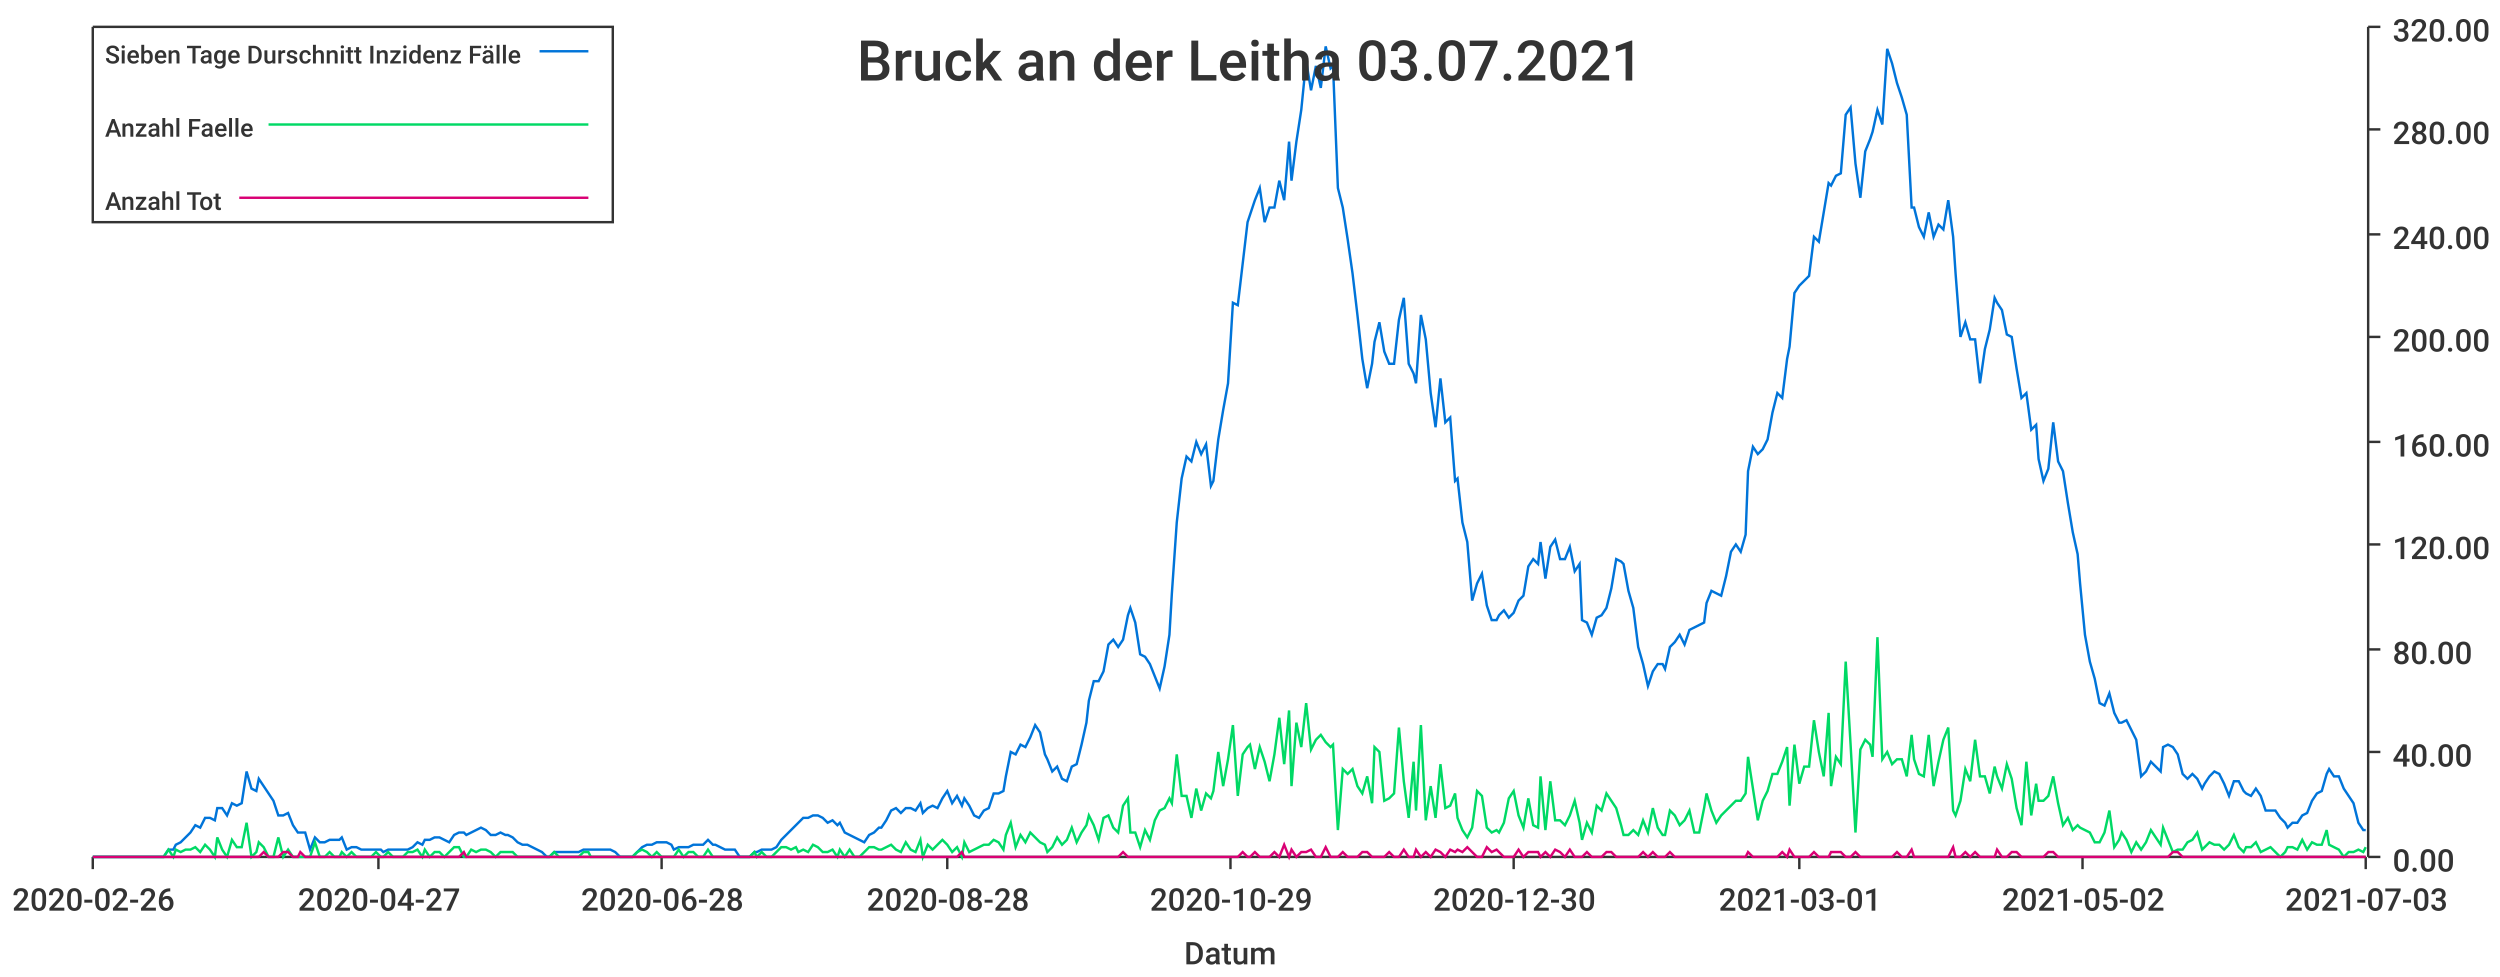
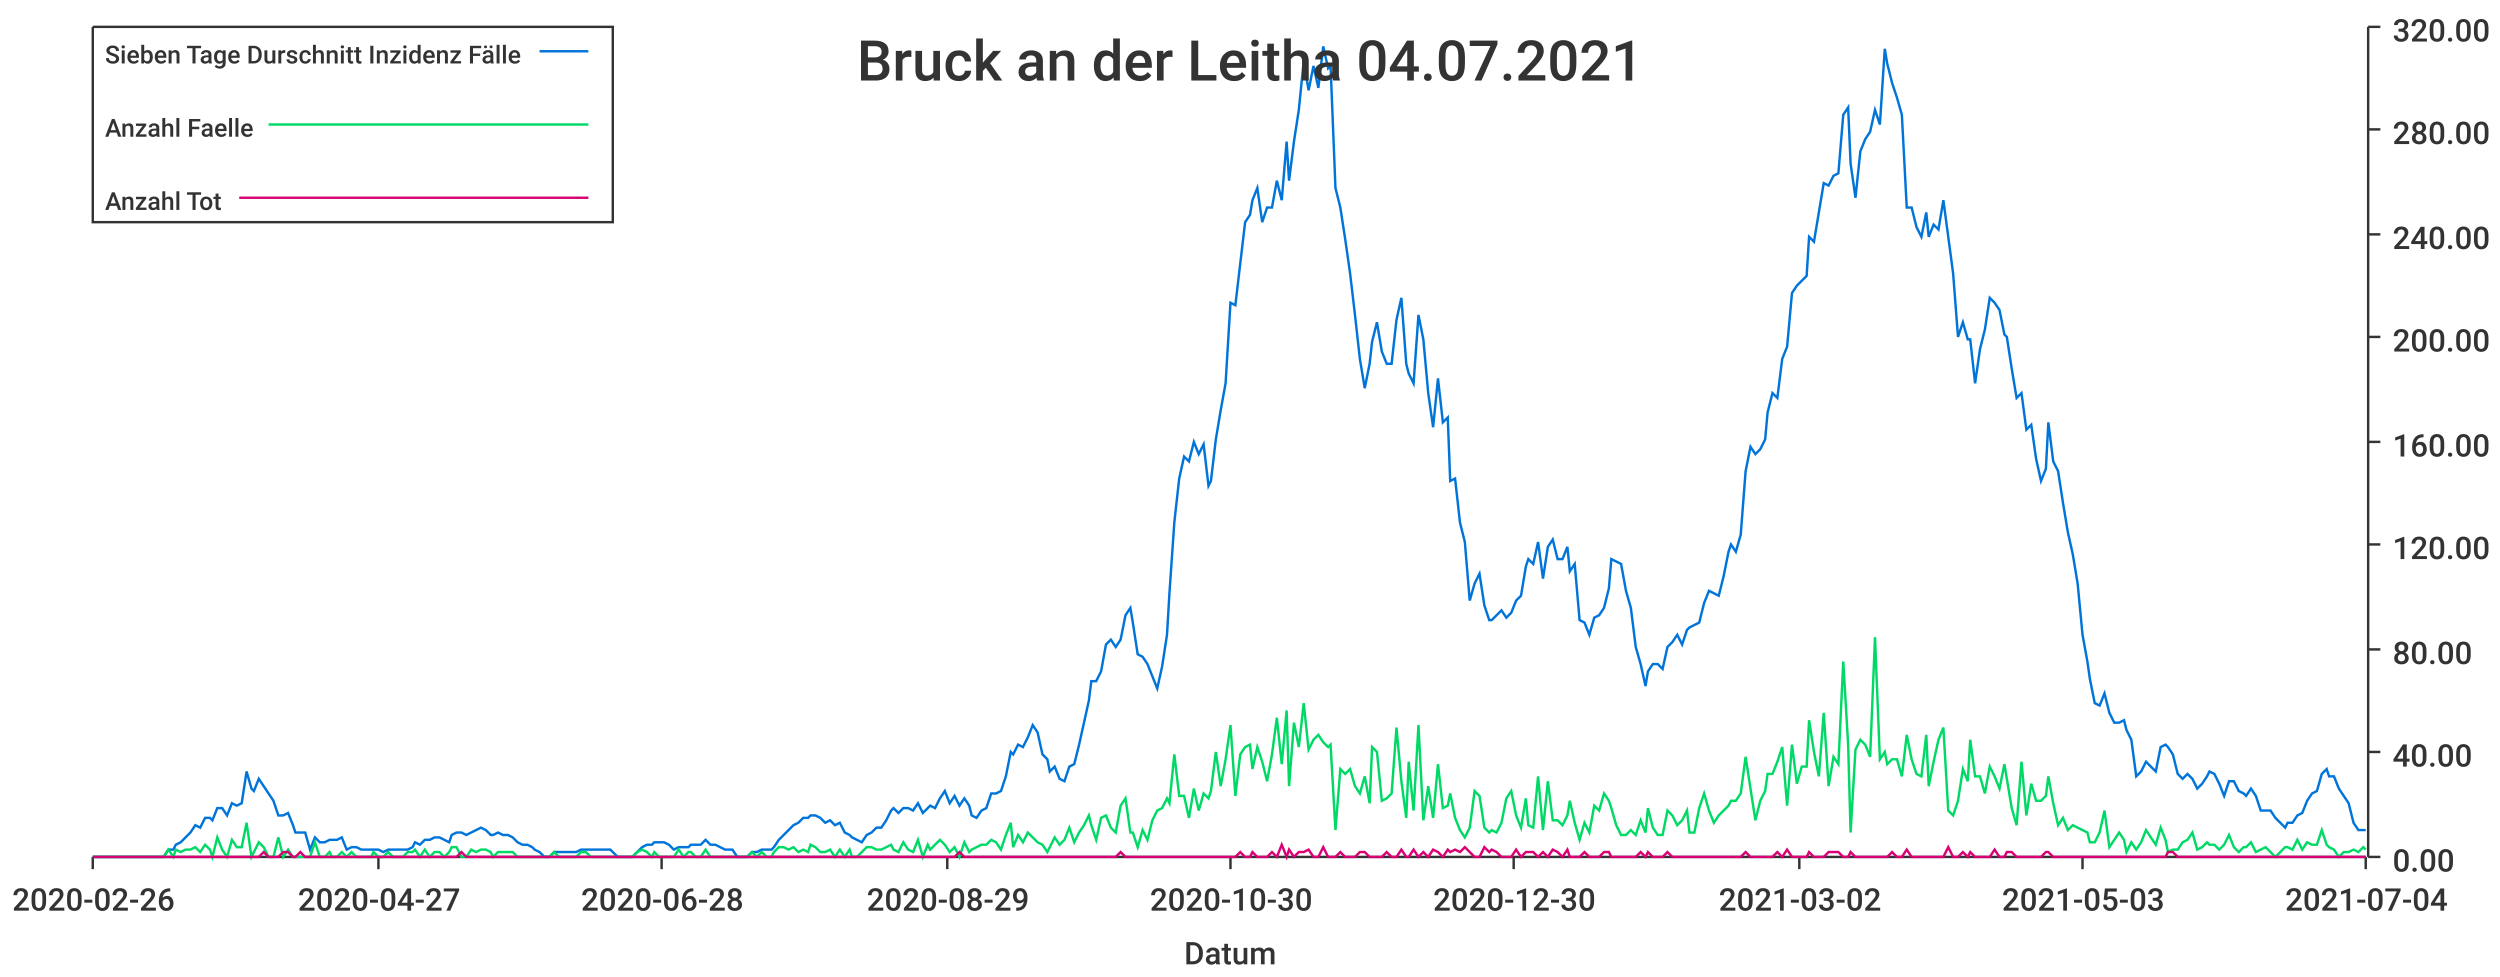
<svg xmlns="http://www.w3.org/2000/svg" width="1024" height="400">\n<path d="M 0 0 L 1024 0 L 1024 400 L 0 400 L 0 0" style="stroke-width:0;stroke:rgba(255,255,255,1.0);fill:rgba(255,255,255,1.0)" />
  <path d="M 38 11 L 969 11 L 969 351 L 38 351 L 38 11" style="stroke-width:0;stroke:rgba(255,255,255,1.0);fill:rgba(255,255,255,1.0)" />
  <path d="M 38 351 L 969 351" style="stroke-width:1;stroke:rgba(51,51,51,1.0);fill:none" />
  <path d="M 38 351 L 38 356" style="stroke-width:1;stroke:rgba(51,51,51,1.0);fill:none" />
  <text x="5" y="373" style="stroke-width:0;stroke:none;fill:rgba(51,51,51,1.0);font-size:12.8px;font-family:'Roboto Medium',sans-serif">2020-02-26</text>
  <path d="M 155 351 L 155 356" style="stroke-width:1;stroke:rgba(51,51,51,1.0);fill:none" />
  <text x="122" y="373" style="stroke-width:0;stroke:none;fill:rgba(51,51,51,1.0);font-size:12.8px;font-family:'Roboto Medium',sans-serif">2020-04-27</text>
  <path d="M 271 351 L 271 356" style="stroke-width:1;stroke:rgba(51,51,51,1.0);fill:none" />
  <text x="238" y="373" style="stroke-width:0;stroke:none;fill:rgba(51,51,51,1.0);font-size:12.8px;font-family:'Roboto Medium',sans-serif">2020-06-28</text>
  <path d="M 388 351 L 388 356" style="stroke-width:1;stroke:rgba(51,51,51,1.0);fill:none" />
-   <text x="355" y="373" style="stroke-width:0;stroke:none;fill:rgba(51,51,51,1.0);font-size:12.8px;font-family:'Roboto Medium',sans-serif">2020-08-28</text>
+   <text x="355" y="373" style="stroke-width:0;stroke:none;fill:rgba(51,51,51,1.0);font-size:12.8px;font-family:'Roboto Medium',sans-serif">2020-08-29</text>
  <path d="M 504 351 L 504 356" style="stroke-width:1;stroke:rgba(51,51,51,1.0);fill:none" />
-   <text x="471" y="373" style="stroke-width:0;stroke:none;fill:rgba(51,51,51,1.0);font-size:12.8px;font-family:'Roboto Medium',sans-serif">2020-10-29</text>
+   <text x="471" y="373" style="stroke-width:0;stroke:none;fill:rgba(51,51,51,1.0);font-size:12.8px;font-family:'Roboto Medium',sans-serif">2020-10-30</text>
  <path d="M 620 351 L 620 356" style="stroke-width:1;stroke:rgba(51,51,51,1.0);fill:none" />
  <text x="587" y="373" style="stroke-width:0;stroke:none;fill:rgba(51,51,51,1.0);font-size:12.8px;font-family:'Roboto Medium',sans-serif">2020-12-30</text>
  <path d="M 737 351 L 737 356" style="stroke-width:1;stroke:rgba(51,51,51,1.0);fill:none" />
-   <text x="704" y="373" style="stroke-width:0;stroke:none;fill:rgba(51,51,51,1.0);font-size:12.8px;font-family:'Roboto Medium',sans-serif">2021-03-01</text>
+   <text x="704" y="373" style="stroke-width:0;stroke:none;fill:rgba(51,51,51,1.0);font-size:12.8px;font-family:'Roboto Medium',sans-serif">2021-03-02</text>
  <path d="M 853 351 L 853 356" style="stroke-width:1;stroke:rgba(51,51,51,1.0);fill:none" />
-   <text x="820" y="373" style="stroke-width:0;stroke:none;fill:rgba(51,51,51,1.0);font-size:12.8px;font-family:'Roboto Medium',sans-serif">2021-05-02</text>
+   <text x="820" y="373" style="stroke-width:0;stroke:none;fill:rgba(51,51,51,1.0);font-size:12.8px;font-family:'Roboto Medium',sans-serif">2021-05-03</text>
  <path d="M 969 351 L 969 356" style="stroke-width:1;stroke:rgba(51,51,51,1.0);fill:none" />
-   <text x="936" y="373" style="stroke-width:0;stroke:none;fill:rgba(51,51,51,1.0);font-size:12.8px;font-family:'Roboto Medium',sans-serif">2021-07-03</text>
+   <text x="936" y="373" style="stroke-width:0;stroke:none;fill:rgba(51,51,51,1.0);font-size:12.8px;font-family:'Roboto Medium',sans-serif">2021-07-04</text>
  <text x="485" y="395" style="stroke-width:0;stroke:none;fill:rgba(51,51,51,1.0);font-size:12.8px;font-family:'Roboto Medium',sans-serif">Datum</text>
  <path d="M 970 351 L 970 11" style="stroke-width:1;stroke:rgba(51,51,51,1.0);fill:none" />
  <path d="M 970 351 L 975 351" style="stroke-width:1;stroke:rgba(51,51,51,1.0);fill:none" />
  <text x="980" y="357" style="stroke-width:0;stroke:none;fill:rgba(51,51,51,1.0);font-size:12.8px;font-family:'Roboto Medium',sans-serif">0.00</text>
  <path d="M 970 308 L 975 308" style="stroke-width:1;stroke:rgba(51,51,51,1.0);fill:none" />
  <text x="980" y="314" style="stroke-width:0;stroke:none;fill:rgba(51,51,51,1.0);font-size:12.8px;font-family:'Roboto Medium',sans-serif">40.00</text>
  <path d="M 970 266 L 975 266" style="stroke-width:1;stroke:rgba(51,51,51,1.0);fill:none" />
  <text x="980" y="272" style="stroke-width:0;stroke:none;fill:rgba(51,51,51,1.0);font-size:12.8px;font-family:'Roboto Medium',sans-serif">80.00</text>
  <path d="M 970 223 L 975 223" style="stroke-width:1;stroke:rgba(51,51,51,1.0);fill:none" />
  <text x="980" y="229" style="stroke-width:0;stroke:none;fill:rgba(51,51,51,1.0);font-size:12.8px;font-family:'Roboto Medium',sans-serif">120.00</text>
  <path d="M 970 181 L 975 181" style="stroke-width:1;stroke:rgba(51,51,51,1.0);fill:none" />
  <text x="980" y="187" style="stroke-width:0;stroke:none;fill:rgba(51,51,51,1.0);font-size:12.8px;font-family:'Roboto Medium',sans-serif">160.00</text>
  <path d="M 970 138 L 975 138" style="stroke-width:1;stroke:rgba(51,51,51,1.0);fill:none" />
  <text x="980" y="144" style="stroke-width:0;stroke:none;fill:rgba(51,51,51,1.0);font-size:12.8px;font-family:'Roboto Medium',sans-serif">200.00</text>
  <path d="M 970 96 L 975 96" style="stroke-width:1;stroke:rgba(51,51,51,1.0);fill:none" />
  <text x="980" y="102" style="stroke-width:0;stroke:none;fill:rgba(51,51,51,1.0);font-size:12.8px;font-family:'Roboto Medium',sans-serif">240.00</text>
  <path d="M 970 53 L 975 53" style="stroke-width:1;stroke:rgba(51,51,51,1.0);fill:none" />
  <text x="980" y="59" style="stroke-width:0;stroke:none;fill:rgba(51,51,51,1.0);font-size:12.8px;font-family:'Roboto Medium',sans-serif">280.00</text>
  <path d="M 970 11 L 975 11" style="stroke-width:1;stroke:rgba(51,51,51,1.0);fill:none" />
  <text x="980" y="17" style="stroke-width:0;stroke:none;fill:rgba(51,51,51,1.0);font-size:12.8px;font-family:'Roboto Medium',sans-serif">320.00</text>
-   <path d="M 38 351 L 40 351 L 42 351 L 44 351 L 46 351 L 48 351 L 50 351 L 52 351 L 54 351 L 55 351 L 57 351 L 59 351 L 61 351 L 63 351 L 65 351 L 67 351 L 69 348 L 71 348 L 72 346 L 74 345 L 76 343 L 78 341 L 80 338 L 82 339 L 84 335 L 86 335 L 88 336 L 89 331 L 91 331 L 93 334 L 95 329 L 97 330 L 99 329 L 101 316 L 103 323 L 105 324 L 106 319 L 108 322 L 110 325 L 112 328 L 114 334 L 116 334 L 118 333 L 120 338 L 122 341 L 123 341 L 125 341 L 127 348 L 129 343 L 131 345 L 133 345 L 135 344 L 137 344 L 139 344 L 140 343 L 142 348 L 144 347 L 146 347 L 148 348 L 150 348 L 152 348 L 154 348 L 156 348 L 157 349 L 159 348 L 161 348 L 163 348 L 165 348 L 167 348 L 169 347 L 171 345 L 173 346 L 174 344 L 176 344 L 178 343 L 180 343 L 182 344 L 184 345 L 186 342 L 188 341 L 190 341 L 191 342 L 193 341 L 195 340 L 197 339 L 199 340 L 201 342 L 203 342 L 205 341 L 207 342 L 208 342 L 210 343 L 212 345 L 214 346 L 216 346 L 218 347 L 220 348 L 222 349 L 224 351 L 225 351 L 227 349 L 229 349 L 231 349 L 233 349 L 235 349 L 237 349 L 239 348 L 241 348 L 242 348 L 244 348 L 246 348 L 248 348 L 250 348 L 252 349 L 254 351 L 256 351 L 258 351 L 259 351 L 261 349 L 263 347 L 265 346 L 267 346 L 269 345 L 271 345 L 273 345 L 275 346 L 276 348 L 278 347 L 280 347 L 282 347 L 284 346 L 286 346 L 288 346 L 290 344 L 292 346 L 293 346 L 295 347 L 297 348 L 299 348 L 301 348 L 303 351 L 305 351 L 307 351 L 309 349 L 310 349 L 312 348 L 314 348 L 316 348 L 318 347 L 320 344 L 322 342 L 324 340 L 326 338 L 327 337 L 329 335 L 331 335 L 333 334 L 335 334 L 337 335 L 339 337 L 341 336 L 343 338 L 344 337 L 346 341 L 348 342 L 350 343 L 352 344 L 354 345 L 356 342 L 358 341 L 360 339 L 361 339 L 363 336 L 365 332 L 367 331 L 369 333 L 371 331 L 373 331 L 375 332 L 377 329 L 378 333 L 380 331 L 382 330 L 384 331 L 386 327 L 388 324 L 390 329 L 392 326 L 394 330 L 395 327 L 397 330 L 399 334 L 401 335 L 403 332 L 405 331 L 407 325 L 409 325 L 411 324 L 412 318 L 414 308 L 416 309 L 418 305 L 420 306 L 422 302 L 424 297 L 426 300 L 428 309 L 429 311 L 431 316 L 433 314 L 435 319 L 437 320 L 439 314 L 441 313 L 443 305 L 445 296 L 446 287 L 448 279 L 450 279 L 452 275 L 454 264 L 456 262 L 458 265 L 460 262 L 462 252 L 463 249 L 465 255 L 467 268 L 469 269 L 471 272 L 473 277 L 475 282 L 477 273 L 479 260 L 480 243 L 482 214 L 484 196 L 486 187 L 488 189 L 490 181 L 492 186 L 494 182 L 496 199 L 497 197 L 499 180 L 501 168 L 503 157 L 505 124 L 507 125 L 509 108 L 511 91 L 512 88 L 514 82 L 516 77 L 518 91 L 520 85 L 522 85 L 524 74 L 526 82 L 528 58 L 529 74 L 531 58 L 533 45 L 535 25 L 537 37 L 539 27 L 541 36 L 543 19 L 545 28 L 546 27 L 548 77 L 550 85 L 552 98 L 554 112 L 556 129 L 558 147 L 560 159 L 562 149 L 563 140 L 565 132 L 567 144 L 569 149 L 571 149 L 573 131 L 575 122 L 577 149 L 579 153 L 580 157 L 582 129 L 584 139 L 586 161 L 588 175 L 590 155 L 592 173 L 594 171 L 596 197 L 597 196 L 599 214 L 601 222 L 603 246 L 605 239 L 607 235 L 609 248 L 611 254 L 613 254 L 614 252 L 616 250 L 618 253 L 620 251 L 622 246 L 624 244 L 626 232 L 628 229 L 630 231 L 631 222 L 633 237 L 635 224 L 637 221 L 639 229 L 641 229 L 643 224 L 645 234 L 647 231 L 648 254 L 650 255 L 652 260 L 654 253 L 656 252 L 658 249 L 660 241 L 662 229 L 664 230 L 665 231 L 667 242 L 669 249 L 671 265 L 673 272 L 675 281 L 677 275 L 679 272 L 681 272 L 682 274 L 684 265 L 686 263 L 688 260 L 690 264 L 692 258 L 694 257 L 696 256 L 698 255 L 699 247 L 701 242 L 703 243 L 705 244 L 707 236 L 709 226 L 711 223 L 713 226 L 715 219 L 716 193 L 718 183 L 720 186 L 722 184 L 724 180 L 726 169 L 728 161 L 730 163 L 732 147 L 733 142 L 735 120 L 737 117 L 739 115 L 741 113 L 743 97 L 745 99 L 747 87 L 749 75 L 750 76 L 752 72 L 754 71 L 756 47 L 758 44 L 760 67 L 762 81 L 764 62 L 766 57 L 767 54 L 769 45 L 771 51 L 773 20 L 775 26 L 777 34 L 779 40 L 781 47 L 783 85 L 784 85 L 786 93 L 788 97 L 790 87 L 792 97 L 794 92 L 796 94 L 798 82 L 800 97 L 801 112 L 803 138 L 805 132 L 807 139 L 809 139 L 811 157 L 813 143 L 815 135 L 817 122 L 818 124 L 820 127 L 822 137 L 824 138 L 826 151 L 828 163 L 830 161 L 832 176 L 834 174 L 835 188 L 837 197 L 839 192 L 841 173 L 843 189 L 845 193 L 847 206 L 849 218 L 851 227 L 852 239 L 854 260 L 856 271 L 858 278 L 860 288 L 862 289 L 864 284 L 866 292 L 868 296 L 869 296 L 871 295 L 873 299 L 875 303 L 877 318 L 879 316 L 881 312 L 883 314 L 885 316 L 886 306 L 888 305 L 890 306 L 892 309 L 894 317 L 896 319 L 898 317 L 900 319 L 902 323 L 903 321 L 905 318 L 907 316 L 909 317 L 911 321 L 913 326 L 915 320 L 917 320 L 919 324 L 920 325 L 922 326 L 924 323 L 926 326 L 928 332 L 930 332 L 932 332 L 934 335 L 936 337 L 937 339 L 939 337 L 941 337 L 943 334 L 945 333 L 947 328 L 949 325 L 951 324 L 953 317 L 954 315 L 956 318 L 958 318 L 960 323 L 962 326 L 964 329 L 966 337 L 968 340 L 969 340" style="stroke-width:1;stroke:rgba(0,116,217,1.0);fill:none" />
-   <path d="M 38 351 L 40 351 L 42 351 L 44 351 L 46 351 L 48 351 L 50 351 L 52 351 L 54 351 L 55 351 L 57 351 L 59 351 L 61 351 L 63 351 L 65 351 L 67 351 L 69 348 L 71 351 L 72 348 L 74 349 L 76 348 L 78 348 L 80 347 L 82 349 L 84 346 L 86 348 L 88 351 L 89 343 L 91 348 L 93 351 L 95 344 L 97 347 L 99 347 L 101 337 L 103 351 L 105 349 L 106 345 L 108 347 L 110 351 L 112 351 L 114 343 L 116 351 L 118 348 L 120 351 L 122 351 L 123 351 L 125 351 L 127 351 L 129 345 L 131 351 L 133 351 L 135 349 L 137 351 L 139 351 L 140 349 L 142 351 L 144 349 L 146 351 L 148 351 L 150 351 L 152 351 L 154 349 L 156 351 L 157 351 L 159 349 L 161 351 L 163 351 L 165 351 L 167 349 L 169 349 L 171 348 L 173 351 L 174 348 L 176 351 L 178 349 L 180 349 L 182 351 L 184 349 L 186 347 L 188 347 L 190 351 L 191 351 L 193 348 L 195 349 L 197 348 L 199 348 L 201 349 L 203 351 L 205 349 L 207 349 L 208 349 L 210 349 L 212 351 L 214 351 L 216 351 L 218 351 L 220 351 L 222 351 L 224 351 L 225 351 L 227 349 L 229 351 L 231 351 L 233 351 L 235 351 L 237 351 L 239 349 L 241 349 L 242 351 L 244 351 L 246 351 L 248 351 L 250 351 L 252 351 L 254 351 L 256 351 L 258 351 L 259 351 L 261 349 L 263 348 L 265 349 L 267 351 L 269 349 L 271 351 L 273 351 L 275 351 L 276 351 L 278 348 L 280 351 L 282 349 L 284 349 L 286 351 L 288 351 L 290 348 L 292 351 L 293 351 L 295 351 L 297 351 L 299 351 L 301 351 L 303 351 L 305 351 L 307 351 L 309 349 L 310 351 L 312 349 L 314 351 L 316 351 L 318 349 L 320 347 L 322 347 L 324 348 L 326 347 L 327 349 L 329 348 L 331 349 L 333 346 L 335 347 L 337 349 L 339 349 L 341 348 L 343 351 L 344 348 L 346 351 L 348 348 L 350 351 L 352 351 L 354 349 L 356 347 L 358 347 L 360 348 L 361 348 L 363 347 L 365 346 L 367 348 L 369 349 L 371 345 L 373 348 L 375 349 L 377 344 L 378 351 L 380 346 L 382 348 L 384 346 L 386 344 L 388 346 L 390 349 L 392 347 L 394 351 L 395 345 L 397 349 L 399 348 L 401 347 L 403 346 L 405 346 L 407 344 L 409 345 L 411 348 L 412 342 L 414 337 L 416 347 L 418 342 L 420 345 L 422 341 L 424 343 L 426 345 L 428 346 L 429 349 L 431 347 L 433 343 L 435 346 L 437 344 L 439 339 L 441 345 L 443 341 L 445 338 L 446 334 L 448 338 L 450 344 L 452 335 L 454 334 L 456 339 L 458 341 L 460 330 L 462 327 L 463 341 L 465 341 L 467 347 L 469 340 L 471 344 L 473 336 L 475 332 L 477 331 L 479 327 L 480 329 L 482 309 L 484 326 L 486 326 L 488 335 L 490 323 L 492 332 L 494 325 L 496 327 L 497 324 L 499 308 L 501 322 L 503 311 L 505 297 L 507 326 L 509 309 L 511 306 L 512 305 L 514 315 L 516 306 L 518 312 L 520 320 L 522 309 L 524 294 L 526 313 L 528 291 L 529 322 L 531 296 L 533 306 L 535 288 L 537 307 L 539 303 L 541 301 L 543 304 L 545 306 L 546 305 L 548 340 L 550 315 L 552 317 L 554 315 L 556 322 L 558 325 L 560 318 L 562 329 L 563 306 L 565 308 L 567 328 L 569 327 L 571 325 L 573 298 L 575 320 L 577 335 L 579 312 L 580 332 L 582 297 L 584 336 L 586 322 L 588 335 L 590 313 L 592 331 L 594 330 L 596 325 L 597 335 L 599 340 L 601 343 L 603 339 L 605 324 L 607 326 L 609 339 L 611 341 L 613 340 L 614 341 L 616 337 L 618 327 L 620 324 L 622 334 L 624 339 L 626 327 L 628 338 L 630 339 L 631 318 L 633 340 L 635 320 L 637 336 L 639 336 L 641 338 L 643 334 L 645 328 L 647 337 L 648 344 L 650 337 L 652 341 L 654 330 L 656 332 L 658 325 L 660 328 L 662 331 L 664 338 L 665 342 L 667 342 L 669 340 L 671 342 L 673 336 L 675 341 L 677 331 L 679 339 L 681 342 L 682 342 L 684 332 L 686 334 L 688 338 L 690 336 L 692 332 L 694 341 L 696 341 L 698 331 L 699 325 L 701 332 L 703 337 L 705 334 L 707 332 L 709 330 L 711 328 L 713 328 L 715 325 L 716 310 L 718 323 L 720 336 L 722 328 L 724 324 L 726 317 L 728 317 L 730 312 L 732 306 L 733 330 L 735 305 L 737 321 L 739 314 L 741 314 L 743 295 L 745 308 L 747 318 L 749 292 L 750 322 L 752 310 L 754 313 L 756 271 L 758 305 L 760 341 L 762 307 L 764 303 L 766 305 L 767 310 L 769 261 L 771 311 L 773 308 L 775 313 L 777 311 L 779 311 L 781 318 L 783 301 L 784 311 L 786 317 L 788 318 L 790 301 L 792 322 L 794 312 L 796 303 L 798 298 L 800 332 L 801 334 L 803 328 L 805 315 L 807 320 L 809 303 L 811 318 L 813 318 L 815 325 L 817 314 L 818 318 L 820 323 L 822 313 L 824 319 L 826 331 L 828 338 L 830 312 L 832 334 L 834 321 L 835 328 L 837 328 L 839 326 L 841 318 L 843 329 L 845 338 L 847 335 L 849 340 L 851 338 L 852 339 L 854 340 L 856 341 L 858 345 L 860 345 L 862 341 L 864 332 L 866 347 L 868 344 L 869 341 L 871 344 L 873 349 L 875 345 L 877 348 L 879 345 L 881 340 L 883 343 L 885 346 L 886 339 L 888 344 L 890 349 L 892 348 L 894 348 L 896 345 L 898 344 L 900 341 L 902 348 L 903 347 L 905 345 L 907 346 L 909 346 L 911 348 L 913 346 L 915 342 L 917 347 L 919 349 L 920 347 L 922 347 L 924 345 L 926 349 L 928 348 L 930 347 L 932 349 L 934 351 L 936 349 L 937 347 L 939 347 L 941 348 L 943 344 L 945 348 L 947 345 L 949 346 L 951 346 L 953 340 L 954 346 L 956 347 L 958 348 L 960 351 L 962 349 L 964 349 L 966 348 L 968 349 L 969 347" style="stroke-width:1;stroke:rgba(0,217,101,1.0);fill:none" />
-   <path d="M 38 351 L 40 351 L 42 351 L 44 351 L 46 351 L 48 351 L 50 351 L 52 351 L 54 351 L 55 351 L 57 351 L 59 351 L 61 351 L 63 351 L 65 351 L 67 351 L 69 351 L 71 351 L 72 351 L 74 351 L 76 351 L 78 351 L 80 351 L 82 351 L 84 351 L 86 351 L 88 351 L 89 351 L 91 351 L 93 351 L 95 351 L 97 351 L 99 351 L 101 351 L 103 351 L 105 351 L 106 351 L 108 349 L 110 351 L 112 351 L 114 351 L 116 349 L 118 349 L 120 351 L 122 351 L 123 349 L 125 351 L 127 351 L 129 351 L 131 351 L 133 351 L 135 351 L 137 351 L 139 351 L 140 351 L 142 351 L 144 351 L 146 351 L 148 351 L 150 351 L 152 351 L 154 351 L 156 351 L 157 351 L 159 351 L 161 351 L 163 351 L 165 351 L 167 351 L 169 351 L 171 351 L 173 351 L 174 351 L 176 351 L 178 351 L 180 351 L 182 351 L 184 351 L 186 351 L 188 351 L 190 349 L 191 351 L 193 351 L 195 351 L 197 351 L 199 351 L 201 351 L 203 351 L 205 351 L 207 351 L 208 351 L 210 351 L 212 351 L 214 351 L 216 351 L 218 351 L 220 351 L 222 351 L 224 351 L 225 351 L 227 351 L 229 351 L 231 351 L 233 351 L 235 351 L 237 351 L 239 351 L 241 351 L 242 351 L 244 351 L 246 351 L 248 351 L 250 351 L 252 351 L 254 351 L 256 351 L 258 351 L 259 351 L 261 351 L 263 351 L 265 351 L 267 351 L 269 351 L 271 351 L 273 351 L 275 351 L 276 351 L 278 351 L 280 351 L 282 351 L 284 351 L 286 351 L 288 351 L 290 351 L 292 351 L 293 351 L 295 351 L 297 351 L 299 351 L 301 351 L 303 351 L 305 351 L 307 351 L 309 351 L 310 351 L 312 351 L 314 351 L 316 351 L 318 351 L 320 351 L 322 351 L 324 351 L 326 351 L 327 351 L 329 351 L 331 351 L 333 351 L 335 351 L 337 351 L 339 351 L 341 351 L 343 351 L 344 351 L 346 351 L 348 351 L 350 351 L 352 351 L 354 351 L 356 351 L 358 351 L 360 351 L 361 351 L 363 351 L 365 351 L 367 351 L 369 351 L 371 351 L 373 351 L 375 351 L 377 351 L 378 351 L 380 351 L 382 351 L 384 351 L 386 351 L 388 351 L 390 351 L 392 351 L 394 349 L 395 351 L 397 351 L 399 351 L 401 351 L 403 351 L 405 351 L 407 351 L 409 351 L 411 351 L 412 351 L 414 351 L 416 351 L 418 351 L 420 351 L 422 351 L 424 351 L 426 351 L 428 351 L 429 351 L 431 351 L 433 351 L 435 351 L 437 351 L 439 351 L 441 351 L 443 351 L 445 351 L 446 351 L 448 351 L 450 351 L 452 351 L 454 351 L 456 351 L 458 351 L 460 349 L 462 351 L 463 351 L 465 351 L 467 351 L 469 351 L 471 351 L 473 351 L 475 351 L 477 351 L 479 351 L 480 351 L 482 351 L 484 351 L 486 351 L 488 351 L 490 351 L 492 351 L 494 351 L 496 351 L 497 351 L 499 351 L 501 351 L 503 351 L 505 351 L 507 351 L 509 349 L 511 351 L 512 351 L 514 349 L 516 351 L 518 351 L 520 351 L 522 349 L 524 351 L 526 346 L 528 351 L 529 348 L 531 351 L 533 349 L 535 349 L 537 348 L 539 351 L 541 351 L 543 347 L 545 351 L 546 351 L 548 351 L 550 349 L 552 351 L 554 351 L 556 351 L 558 349 L 560 349 L 562 351 L 563 351 L 565 351 L 567 351 L 569 349 L 571 351 L 573 351 L 575 348 L 577 351 L 579 351 L 580 348 L 582 351 L 584 349 L 586 351 L 588 348 L 590 349 L 592 351 L 594 348 L 596 349 L 597 348 L 599 349 L 601 347 L 603 349 L 605 351 L 607 351 L 609 347 L 611 349 L 613 348 L 614 349 L 616 351 L 618 351 L 620 351 L 622 348 L 624 351 L 626 349 L 628 349 L 630 349 L 631 351 L 633 349 L 635 351 L 637 348 L 639 349 L 641 351 L 643 348 L 645 351 L 647 351 L 648 351 L 650 349 L 652 351 L 654 351 L 656 351 L 658 349 L 660 349 L 662 351 L 664 351 L 665 351 L 667 351 L 669 351 L 671 351 L 673 349 L 675 351 L 677 349 L 679 351 L 681 351 L 682 351 L 684 349 L 686 351 L 688 351 L 690 351 L 692 351 L 694 351 L 696 351 L 698 351 L 699 351 L 701 351 L 703 351 L 705 351 L 707 351 L 709 351 L 711 351 L 713 351 L 715 351 L 716 349 L 718 351 L 720 351 L 722 351 L 724 351 L 726 351 L 728 351 L 730 349 L 732 351 L 733 348 L 735 351 L 737 351 L 739 351 L 741 351 L 743 349 L 745 351 L 747 351 L 749 351 L 750 349 L 752 349 L 754 349 L 756 351 L 758 351 L 760 349 L 762 351 L 764 351 L 766 351 L 767 351 L 769 351 L 771 351 L 773 351 L 775 351 L 777 349 L 779 351 L 781 351 L 783 348 L 784 351 L 786 351 L 788 351 L 790 351 L 792 351 L 794 351 L 796 351 L 798 351 L 800 347 L 801 351 L 803 351 L 805 349 L 807 351 L 809 349 L 811 351 L 813 351 L 815 351 L 817 351 L 818 348 L 820 351 L 822 351 L 824 349 L 826 349 L 828 351 L 830 351 L 832 351 L 834 351 L 835 351 L 837 351 L 839 349 L 841 349 L 843 351 L 845 351 L 847 351 L 849 351 L 851 351 L 852 351 L 854 351 L 856 351 L 858 351 L 860 351 L 862 351 L 864 351 L 866 351 L 868 351 L 869 351 L 871 351 L 873 351 L 875 351 L 877 351 L 879 351 L 881 351 L 883 351 L 885 351 L 886 351 L 888 351 L 890 349 L 892 349 L 894 351 L 896 351 L 898 351 L 900 351 L 902 351 L 903 351 L 905 351 L 907 351 L 909 351 L 911 351 L 913 351 L 915 351 L 917 351 L 919 351 L 920 351 L 922 351 L 924 351 L 926 351 L 928 351 L 930 351 L 932 351 L 934 351 L 936 351 L 937 351 L 939 351 L 941 351 L 943 351 L 945 351 L 947 351 L 949 351 L 951 351 L 953 351 L 954 351 L 956 351 L 958 351 L 960 351 L 962 351 L 964 351 L 966 351 L 968 351 L 969 351" style="stroke-width:1;stroke:rgba(217,0,116,1.0);fill:none" />
-   <text x="351" y="33" style="stroke-width:0;stroke:none;fill:rgba(51,51,51,1.0);font-size:23.0px;font-family:'Roboto Medium',sans-serif">Bruck an der Leitha 03.07.2021</text>
+   <path d="M 38 351 L 40 351 L 42 351 L 44 351 L 46 351 L 48 351 L 50 351 L 52 351 L 54 351 L 55 351 L 57 351 L 59 351 L 61 351 L 63 351 L 65 351 L 67 351 L 69 348 L 71 348 L 72 346 L 74 345 L 76 343 L 78 341 L 80 338 L 82 339 L 84 335 L 86 335 L 87 336 L 89 331 L 91 331 L 93 334 L 95 329 L 97 330 L 99 329 L 101 316 L 103 323 L 104 324 L 106 319 L 108 322 L 110 325 L 112 328 L 114 334 L 116 334 L 118 333 L 120 338 L 121 341 L 123 341 L 125 341 L 127 348 L 129 343 L 131 345 L 133 345 L 135 344 L 136 344 L 138 344 L 140 343 L 142 348 L 144 347 L 146 347 L 148 348 L 150 348 L 152 348 L 153 348 L 155 348 L 157 349 L 159 348 L 161 348 L 163 348 L 165 348 L 167 348 L 169 347 L 170 345 L 172 346 L 174 344 L 176 344 L 178 343 L 180 343 L 182 344 L 184 345 L 185 342 L 187 341 L 189 341 L 191 342 L 193 341 L 195 340 L 197 339 L 199 340 L 201 342 L 202 342 L 204 341 L 206 342 L 208 342 L 210 343 L 212 345 L 214 346 L 216 346 L 218 347 L 219 348 L 221 349 L 223 351 L 225 351 L 227 349 L 229 349 L 231 349 L 233 349 L 234 349 L 236 349 L 238 348 L 240 348 L 242 348 L 244 348 L 246 348 L 248 348 L 250 348 L 251 349 L 253 351 L 255 351 L 257 351 L 259 351 L 261 349 L 263 347 L 265 346 L 267 346 L 268 345 L 270 345 L 272 345 L 274 346 L 276 348 L 278 347 L 280 347 L 282 347 L 283 346 L 285 346 L 287 346 L 289 344 L 291 346 L 293 346 L 295 347 L 297 348 L 299 348 L 300 348 L 302 351 L 304 351 L 306 351 L 308 349 L 310 349 L 312 348 L 314 348 L 316 348 L 317 347 L 319 344 L 321 342 L 323 340 L 325 338 L 327 337 L 329 335 L 331 335 L 332 334 L 334 334 L 336 335 L 338 337 L 340 336 L 342 338 L 344 337 L 346 341 L 348 342 L 349 343 L 351 344 L 353 345 L 355 342 L 357 341 L 359 339 L 361 339 L 363 336 L 365 332 L 366 331 L 368 333 L 370 331 L 372 331 L 374 332 L 376 329 L 378 333 L 380 331 L 381 330 L 383 331 L 385 327 L 387 324 L 389 329 L 391 326 L 393 330 L 395 327 L 397 330 L 398 334 L 400 335 L 402 332 L 404 331 L 406 325 L 408 325 L 410 324 L 412 318 L 414 308 L 415 309 L 417 305 L 419 306 L 421 302 L 423 297 L 425 300 L 427 309 L 429 311 L 430 316 L 432 314 L 434 319 L 436 320 L 438 314 L 440 313 L 442 305 L 444 296 L 446 287 L 447 279 L 449 279 L 451 275 L 453 264 L 455 262 L 457 265 L 459 262 L 461 252 L 463 249 L 464 255 L 466 268 L 468 269 L 470 272 L 472 277 L 474 282 L 476 273 L 478 260 L 479 243 L 481 214 L 483 196 L 485 187 L 487 189 L 489 181 L 491 186 L 493 182 L 495 199 L 496 197 L 498 180 L 500 168 L 502 157 L 504 124 L 506 125 L 508 108 L 510 91 L 512 88 L 513 82 L 515 77 L 517 91 L 519 85 L 521 85 L 523 74 L 525 82 L 527 58 L 528 74 L 530 58 L 532 45 L 534 25 L 536 37 L 538 27 L 540 36 L 542 19 L 544 28 L 545 27 L 547 77 L 549 85 L 551 98 L 553 112 L 555 129 L 557 147 L 559 159 L 561 149 L 562 140 L 564 132 L 566 144 L 568 149 L 570 149 L 572 131 L 574 122 L 576 149 L 577 153 L 579 157 L 581 129 L 583 139 L 585 161 L 587 175 L 589 155 L 591 173 L 593 171 L 594 197 L 596 196 L 598 214 L 600 222 L 602 246 L 604 239 L 606 235 L 608 248 L 610 254 L 611 254 L 613 252 L 615 250 L 617 253 L 619 251 L 621 246 L 623 244 L 625 232 L 626 229 L 628 231 L 630 222 L 632 237 L 634 224 L 636 221 L 638 229 L 640 229 L 642 224 L 643 234 L 645 231 L 647 254 L 649 255 L 651 260 L 653 253 L 655 252 L 657 249 L 659 241 L 660 229 L 662 230 L 664 231 L 666 242 L 668 249 L 670 265 L 672 272 L 674 281 L 675 275 L 677 272 L 679 272 L 681 274 L 683 265 L 685 263 L 687 260 L 689 264 L 691 258 L 692 257 L 694 256 L 696 255 L 698 247 L 700 242 L 702 243 L 704 244 L 706 236 L 708 226 L 709 223 L 711 226 L 713 219 L 715 193 L 717 183 L 719 186 L 721 184 L 723 180 L 724 169 L 726 161 L 728 163 L 730 147 L 732 142 L 734 120 L 736 117 L 738 115 L 740 113 L 741 97 L 743 99 L 745 87 L 747 75 L 749 76 L 751 72 L 753 71 L 755 47 L 757 44 L 758 67 L 760 81 L 762 62 L 764 57 L 766 54 L 768 45 L 770 51 L 772 20 L 773 26 L 775 34 L 777 40 L 779 47 L 781 85 L 783 85 L 785 93 L 787 97 L 789 87 L 790 97 L 792 92 L 794 94 L 796 82 L 798 97 L 800 112 L 802 138 L 804 132 L 806 139 L 807 139 L 809 157 L 811 143 L 813 135 L 815 122 L 817 124 L 819 127 L 821 137 L 822 138 L 824 151 L 826 163 L 828 161 L 830 176 L 832 174 L 834 188 L 836 197 L 838 192 L 839 173 L 841 189 L 843 193 L 845 206 L 847 218 L 849 227 L 851 239 L 853 260 L 855 271 L 856 278 L 858 288 L 860 289 L 862 284 L 864 292 L 866 296 L 868 296 L 870 295 L 871 299 L 873 303 L 875 318 L 877 316 L 879 312 L 881 314 L 883 316 L 885 306 L 887 305 L 888 306 L 890 309 L 892 317 L 894 319 L 896 317 L 898 319 L 900 323 L 902 321 L 904 318 L 905 316 L 907 317 L 909 321 L 911 326 L 913 320 L 915 320 L 917 324 L 919 325 L 920 326 L 922 323 L 924 326 L 926 332 L 928 332 L 930 332 L 932 335 L 934 337 L 936 339 L 937 337 L 939 337 L 941 334 L 943 333 L 945 328 L 947 325 L 949 324 L 951 317 L 953 315 L 954 318 L 956 318 L 958 323 L 960 326 L 962 329 L 964 337 L 966 340 L 968 340 L 969 340" style="stroke-width:1;stroke:rgba(0,116,217,1.0);fill:none" />
+   <path d="M 38 351 L 40 351 L 42 351 L 44 351 L 46 351 L 48 351 L 50 351 L 52 351 L 54 351 L 55 351 L 57 351 L 59 351 L 61 351 L 63 351 L 65 351 L 67 351 L 69 348 L 71 351 L 72 348 L 74 349 L 76 348 L 78 348 L 80 347 L 82 349 L 84 346 L 86 348 L 87 351 L 89 343 L 91 348 L 93 351 L 95 344 L 97 347 L 99 347 L 101 337 L 103 351 L 104 349 L 106 345 L 108 347 L 110 351 L 112 351 L 114 343 L 116 351 L 118 348 L 120 351 L 121 351 L 123 351 L 125 351 L 127 351 L 129 345 L 131 351 L 133 351 L 135 349 L 136 351 L 138 351 L 140 349 L 142 351 L 144 349 L 146 351 L 148 351 L 150 351 L 152 351 L 153 349 L 155 351 L 157 351 L 159 349 L 161 351 L 163 351 L 165 351 L 167 349 L 169 349 L 170 348 L 172 351 L 174 348 L 176 351 L 178 349 L 180 349 L 182 351 L 184 349 L 185 347 L 187 347 L 189 351 L 191 351 L 193 348 L 195 349 L 197 348 L 199 348 L 201 349 L 202 351 L 204 349 L 206 349 L 208 349 L 210 349 L 212 351 L 214 351 L 216 351 L 218 351 L 219 351 L 221 351 L 223 351 L 225 351 L 227 349 L 229 351 L 231 351 L 233 351 L 234 351 L 236 351 L 238 349 L 240 349 L 242 351 L 244 351 L 246 351 L 248 351 L 250 351 L 251 351 L 253 351 L 255 351 L 257 351 L 259 351 L 261 349 L 263 348 L 265 349 L 267 351 L 268 349 L 270 351 L 272 351 L 274 351 L 276 351 L 278 348 L 280 351 L 282 349 L 283 349 L 285 351 L 287 351 L 289 348 L 291 351 L 293 351 L 295 351 L 297 351 L 299 351 L 300 351 L 302 351 L 304 351 L 306 351 L 308 349 L 310 351 L 312 349 L 314 351 L 316 351 L 317 349 L 319 347 L 321 347 L 323 348 L 325 347 L 327 349 L 329 348 L 331 349 L 332 346 L 334 347 L 336 349 L 338 349 L 340 348 L 342 351 L 344 348 L 346 351 L 348 348 L 349 351 L 351 351 L 353 349 L 355 347 L 357 347 L 359 348 L 361 348 L 363 347 L 365 346 L 366 348 L 368 349 L 370 345 L 372 348 L 374 349 L 376 344 L 378 351 L 380 346 L 381 348 L 383 346 L 385 344 L 387 346 L 389 349 L 391 347 L 393 351 L 395 345 L 397 349 L 398 348 L 400 347 L 402 346 L 404 346 L 406 344 L 408 345 L 410 348 L 412 342 L 414 337 L 415 347 L 417 342 L 419 345 L 421 341 L 423 343 L 425 345 L 427 346 L 429 349 L 430 347 L 432 343 L 434 346 L 436 344 L 438 339 L 440 345 L 442 341 L 444 338 L 446 334 L 447 338 L 449 344 L 451 335 L 453 334 L 455 339 L 457 341 L 459 330 L 461 327 L 463 341 L 464 341 L 466 347 L 468 340 L 470 344 L 472 336 L 474 332 L 476 331 L 478 327 L 479 329 L 481 309 L 483 326 L 485 326 L 487 335 L 489 323 L 491 332 L 493 325 L 495 327 L 496 324 L 498 308 L 500 322 L 502 311 L 504 297 L 506 326 L 508 309 L 510 306 L 512 305 L 513 315 L 515 306 L 517 312 L 519 320 L 521 309 L 523 294 L 525 313 L 527 291 L 528 322 L 530 296 L 532 306 L 534 288 L 536 307 L 538 303 L 540 301 L 542 304 L 544 306 L 545 305 L 547 340 L 549 315 L 551 317 L 553 315 L 555 322 L 557 325 L 559 318 L 561 329 L 562 306 L 564 308 L 566 328 L 568 327 L 570 325 L 572 298 L 574 320 L 576 335 L 577 312 L 579 332 L 581 297 L 583 336 L 585 322 L 587 335 L 589 313 L 591 331 L 593 330 L 594 325 L 596 335 L 598 340 L 600 343 L 602 339 L 604 324 L 606 326 L 608 339 L 610 341 L 611 340 L 613 341 L 615 337 L 617 327 L 619 324 L 621 334 L 623 339 L 625 327 L 626 338 L 628 339 L 630 318 L 632 340 L 634 320 L 636 336 L 638 336 L 640 338 L 642 334 L 643 328 L 645 337 L 647 344 L 649 337 L 651 341 L 653 330 L 655 332 L 657 325 L 659 328 L 660 331 L 662 338 L 664 342 L 666 342 L 668 340 L 670 342 L 672 336 L 674 341 L 675 331 L 677 339 L 679 342 L 681 342 L 683 332 L 685 334 L 687 338 L 689 336 L 691 332 L 692 341 L 694 341 L 696 331 L 698 325 L 700 332 L 702 337 L 704 334 L 706 332 L 708 330 L 709 328 L 711 328 L 713 325 L 715 310 L 717 323 L 719 336 L 721 328 L 723 324 L 724 317 L 726 317 L 728 312 L 730 306 L 732 330 L 734 305 L 736 321 L 738 314 L 740 314 L 741 295 L 743 308 L 745 318 L 747 292 L 749 322 L 751 310 L 753 313 L 755 271 L 757 305 L 758 341 L 760 307 L 762 303 L 764 305 L 766 310 L 768 261 L 770 311 L 772 308 L 773 313 L 775 311 L 777 311 L 779 318 L 781 301 L 783 311 L 785 317 L 787 318 L 789 301 L 790 322 L 792 312 L 794 303 L 796 298 L 798 332 L 800 334 L 802 328 L 804 315 L 806 320 L 807 303 L 809 318 L 811 318 L 813 325 L 815 314 L 817 318 L 819 323 L 821 313 L 822 319 L 824 331 L 826 338 L 828 312 L 830 334 L 832 321 L 834 328 L 836 328 L 838 326 L 839 318 L 841 329 L 843 338 L 845 335 L 847 340 L 849 338 L 851 339 L 853 340 L 855 341 L 856 345 L 858 345 L 860 341 L 862 332 L 864 347 L 866 344 L 868 341 L 870 344 L 871 349 L 873 345 L 875 348 L 877 345 L 879 340 L 881 343 L 883 346 L 885 339 L 887 344 L 888 349 L 890 348 L 892 348 L 894 345 L 896 344 L 898 341 L 900 348 L 902 347 L 904 345 L 905 346 L 907 346 L 909 348 L 911 346 L 913 342 L 915 347 L 917 349 L 919 347 L 920 347 L 922 345 L 924 349 L 926 348 L 928 347 L 930 349 L 932 351 L 934 349 L 936 347 L 937 347 L 939 348 L 941 344 L 943 348 L 945 345 L 947 346 L 949 346 L 951 340 L 953 346 L 954 347 L 956 348 L 958 351 L 960 349 L 962 349 L 964 348 L 966 349 L 968 347 L 969 348" style="stroke-width:1;stroke:rgba(0,217,101,1.0);fill:none" />
+   <path d="M 38 351 L 40 351 L 42 351 L 44 351 L 46 351 L 48 351 L 50 351 L 52 351 L 54 351 L 55 351 L 57 351 L 59 351 L 61 351 L 63 351 L 65 351 L 67 351 L 69 351 L 71 351 L 72 351 L 74 351 L 76 351 L 78 351 L 80 351 L 82 351 L 84 351 L 86 351 L 87 351 L 89 351 L 91 351 L 93 351 L 95 351 L 97 351 L 99 351 L 101 351 L 103 351 L 104 351 L 106 351 L 108 349 L 110 351 L 112 351 L 114 351 L 116 349 L 118 349 L 120 351 L 121 351 L 123 349 L 125 351 L 127 351 L 129 351 L 131 351 L 133 351 L 135 351 L 136 351 L 138 351 L 140 351 L 142 351 L 144 351 L 146 351 L 148 351 L 150 351 L 152 351 L 153 351 L 155 351 L 157 351 L 159 351 L 161 351 L 163 351 L 165 351 L 167 351 L 169 351 L 170 351 L 172 351 L 174 351 L 176 351 L 178 351 L 180 351 L 182 351 L 184 351 L 185 351 L 187 351 L 189 349 L 191 351 L 193 351 L 195 351 L 197 351 L 199 351 L 201 351 L 202 351 L 204 351 L 206 351 L 208 351 L 210 351 L 212 351 L 214 351 L 216 351 L 218 351 L 219 351 L 221 351 L 223 351 L 225 351 L 227 351 L 229 351 L 231 351 L 233 351 L 234 351 L 236 351 L 238 351 L 240 351 L 242 351 L 244 351 L 246 351 L 248 351 L 250 351 L 251 351 L 253 351 L 255 351 L 257 351 L 259 351 L 261 351 L 263 351 L 265 351 L 267 351 L 268 351 L 270 351 L 272 351 L 274 351 L 276 351 L 278 351 L 280 351 L 282 351 L 283 351 L 285 351 L 287 351 L 289 351 L 291 351 L 293 351 L 295 351 L 297 351 L 299 351 L 300 351 L 302 351 L 304 351 L 306 351 L 308 351 L 310 351 L 312 351 L 314 351 L 316 351 L 317 351 L 319 351 L 321 351 L 323 351 L 325 351 L 327 351 L 329 351 L 331 351 L 332 351 L 334 351 L 336 351 L 338 351 L 340 351 L 342 351 L 344 351 L 346 351 L 348 351 L 349 351 L 351 351 L 353 351 L 355 351 L 357 351 L 359 351 L 361 351 L 363 351 L 365 351 L 366 351 L 368 351 L 370 351 L 372 351 L 374 351 L 376 351 L 378 351 L 380 351 L 381 351 L 383 351 L 385 351 L 387 351 L 389 351 L 391 351 L 393 349 L 395 351 L 397 351 L 398 351 L 400 351 L 402 351 L 404 351 L 406 351 L 408 351 L 410 351 L 412 351 L 414 351 L 415 351 L 417 351 L 419 351 L 421 351 L 423 351 L 425 351 L 427 351 L 429 351 L 430 351 L 432 351 L 434 351 L 436 351 L 438 351 L 440 351 L 442 351 L 444 351 L 446 351 L 447 351 L 449 351 L 451 351 L 453 351 L 455 351 L 457 351 L 459 349 L 461 351 L 463 351 L 464 351 L 466 351 L 468 351 L 470 351 L 472 351 L 474 351 L 476 351 L 478 351 L 479 351 L 481 351 L 483 351 L 485 351 L 487 351 L 489 351 L 491 351 L 493 351 L 495 351 L 496 351 L 498 351 L 500 351 L 502 351 L 504 351 L 506 351 L 508 349 L 510 351 L 512 351 L 513 349 L 515 351 L 517 351 L 519 351 L 521 349 L 523 351 L 525 346 L 527 351 L 528 348 L 530 351 L 532 349 L 534 349 L 536 348 L 538 351 L 540 351 L 542 347 L 544 351 L 545 351 L 547 351 L 549 349 L 551 351 L 553 351 L 555 351 L 557 349 L 559 349 L 561 351 L 562 351 L 564 351 L 566 351 L 568 349 L 570 351 L 572 351 L 574 348 L 576 351 L 577 351 L 579 348 L 581 351 L 583 349 L 585 351 L 587 348 L 589 349 L 591 351 L 593 348 L 594 349 L 596 348 L 598 349 L 600 347 L 602 349 L 604 351 L 606 351 L 608 347 L 610 349 L 611 348 L 613 349 L 615 351 L 617 351 L 619 351 L 621 348 L 623 351 L 625 349 L 626 349 L 628 349 L 630 351 L 632 349 L 634 351 L 636 348 L 638 349 L 640 351 L 642 348 L 643 351 L 645 351 L 647 351 L 649 349 L 651 351 L 653 351 L 655 351 L 657 349 L 659 349 L 660 351 L 662 351 L 664 351 L 666 351 L 668 351 L 670 351 L 672 349 L 674 351 L 675 349 L 677 351 L 679 351 L 681 351 L 683 349 L 685 351 L 687 351 L 689 351 L 691 351 L 692 351 L 694 351 L 696 351 L 698 351 L 700 351 L 702 351 L 704 351 L 706 351 L 708 351 L 709 351 L 711 351 L 713 351 L 715 349 L 717 351 L 719 351 L 721 351 L 723 351 L 724 351 L 726 351 L 728 349 L 730 351 L 732 348 L 734 351 L 736 351 L 738 351 L 740 351 L 741 349 L 743 351 L 745 351 L 747 351 L 749 349 L 751 349 L 753 349 L 755 351 L 757 351 L 758 349 L 760 351 L 762 351 L 764 351 L 766 351 L 768 351 L 770 351 L 772 351 L 773 351 L 775 349 L 777 351 L 779 351 L 781 348 L 783 351 L 785 351 L 787 351 L 789 351 L 790 351 L 792 351 L 794 351 L 796 351 L 798 347 L 800 351 L 802 351 L 804 349 L 806 351 L 807 349 L 809 351 L 811 351 L 813 351 L 815 351 L 817 348 L 819 351 L 821 351 L 822 349 L 824 349 L 826 351 L 828 351 L 830 351 L 832 351 L 834 351 L 836 351 L 838 349 L 839 349 L 841 351 L 843 351 L 845 351 L 847 351 L 849 351 L 851 351 L 853 351 L 855 351 L 856 351 L 858 351 L 860 351 L 862 351 L 864 351 L 866 351 L 868 351 L 870 351 L 871 351 L 873 351 L 875 351 L 877 351 L 879 351 L 881 351 L 883 351 L 885 351 L 887 351 L 888 349 L 890 349 L 892 351 L 894 351 L 896 351 L 898 351 L 900 351 L 902 351 L 904 351 L 905 351 L 907 351 L 909 351 L 911 351 L 913 351 L 915 351 L 917 351 L 919 351 L 920 351 L 922 351 L 924 351 L 926 351 L 928 351 L 930 351 L 932 351 L 934 351 L 936 351 L 937 351 L 939 351 L 941 351 L 943 351 L 945 351 L 947 351 L 949 351 L 951 351 L 953 351 L 954 351 L 956 351 L 958 351 L 960 351 L 962 351 L 964 351 L 966 351 L 968 351 L 969 351" style="stroke-width:1;stroke:rgba(217,0,116,1.0);fill:none" />
+   <text x="351" y="33" style="stroke-width:0;stroke:none;fill:rgba(51,51,51,1.0);font-size:23.0px;font-family:'Roboto Medium',sans-serif">Bruck an der Leitha 04.07.2021</text>
  <path d="M 38 11 L 251 11 L 251 91 L 38 91 L 38 11" style="stroke-width:1;stroke:rgba(51,51,51,1.0);fill:rgba(255,255,255,1.0)" />
  <text x="43" y="26" style="stroke-width:0;stroke:none;fill:rgba(51,51,51,1.0);font-size:10.2px;font-family:'Roboto Medium',sans-serif">Sieben Tage Durschnitt Inzidenz Fälle</text>
  <path d="M 221 21 L 241 21" style="stroke-width:1;stroke:rgba(0,116,217,1.0);fill:none" />
  <text x="43" y="56" style="stroke-width:0;stroke:none;fill:rgba(51,51,51,1.0);font-size:10.2px;font-family:'Roboto Medium',sans-serif">Anzahl Faelle</text>
  <path d="M 110 51 L 241 51" style="stroke-width:1;stroke:rgba(0,217,101,1.0);fill:none" />
  <text x="43" y="86" style="stroke-width:0;stroke:none;fill:rgba(51,51,51,1.0);font-size:10.2px;font-family:'Roboto Medium',sans-serif">Anzahl Tot</text>
  <path d="M 98 81 L 241 81" style="stroke-width:1;stroke:rgba(217,0,116,1.0);fill:none" />
</svg>
